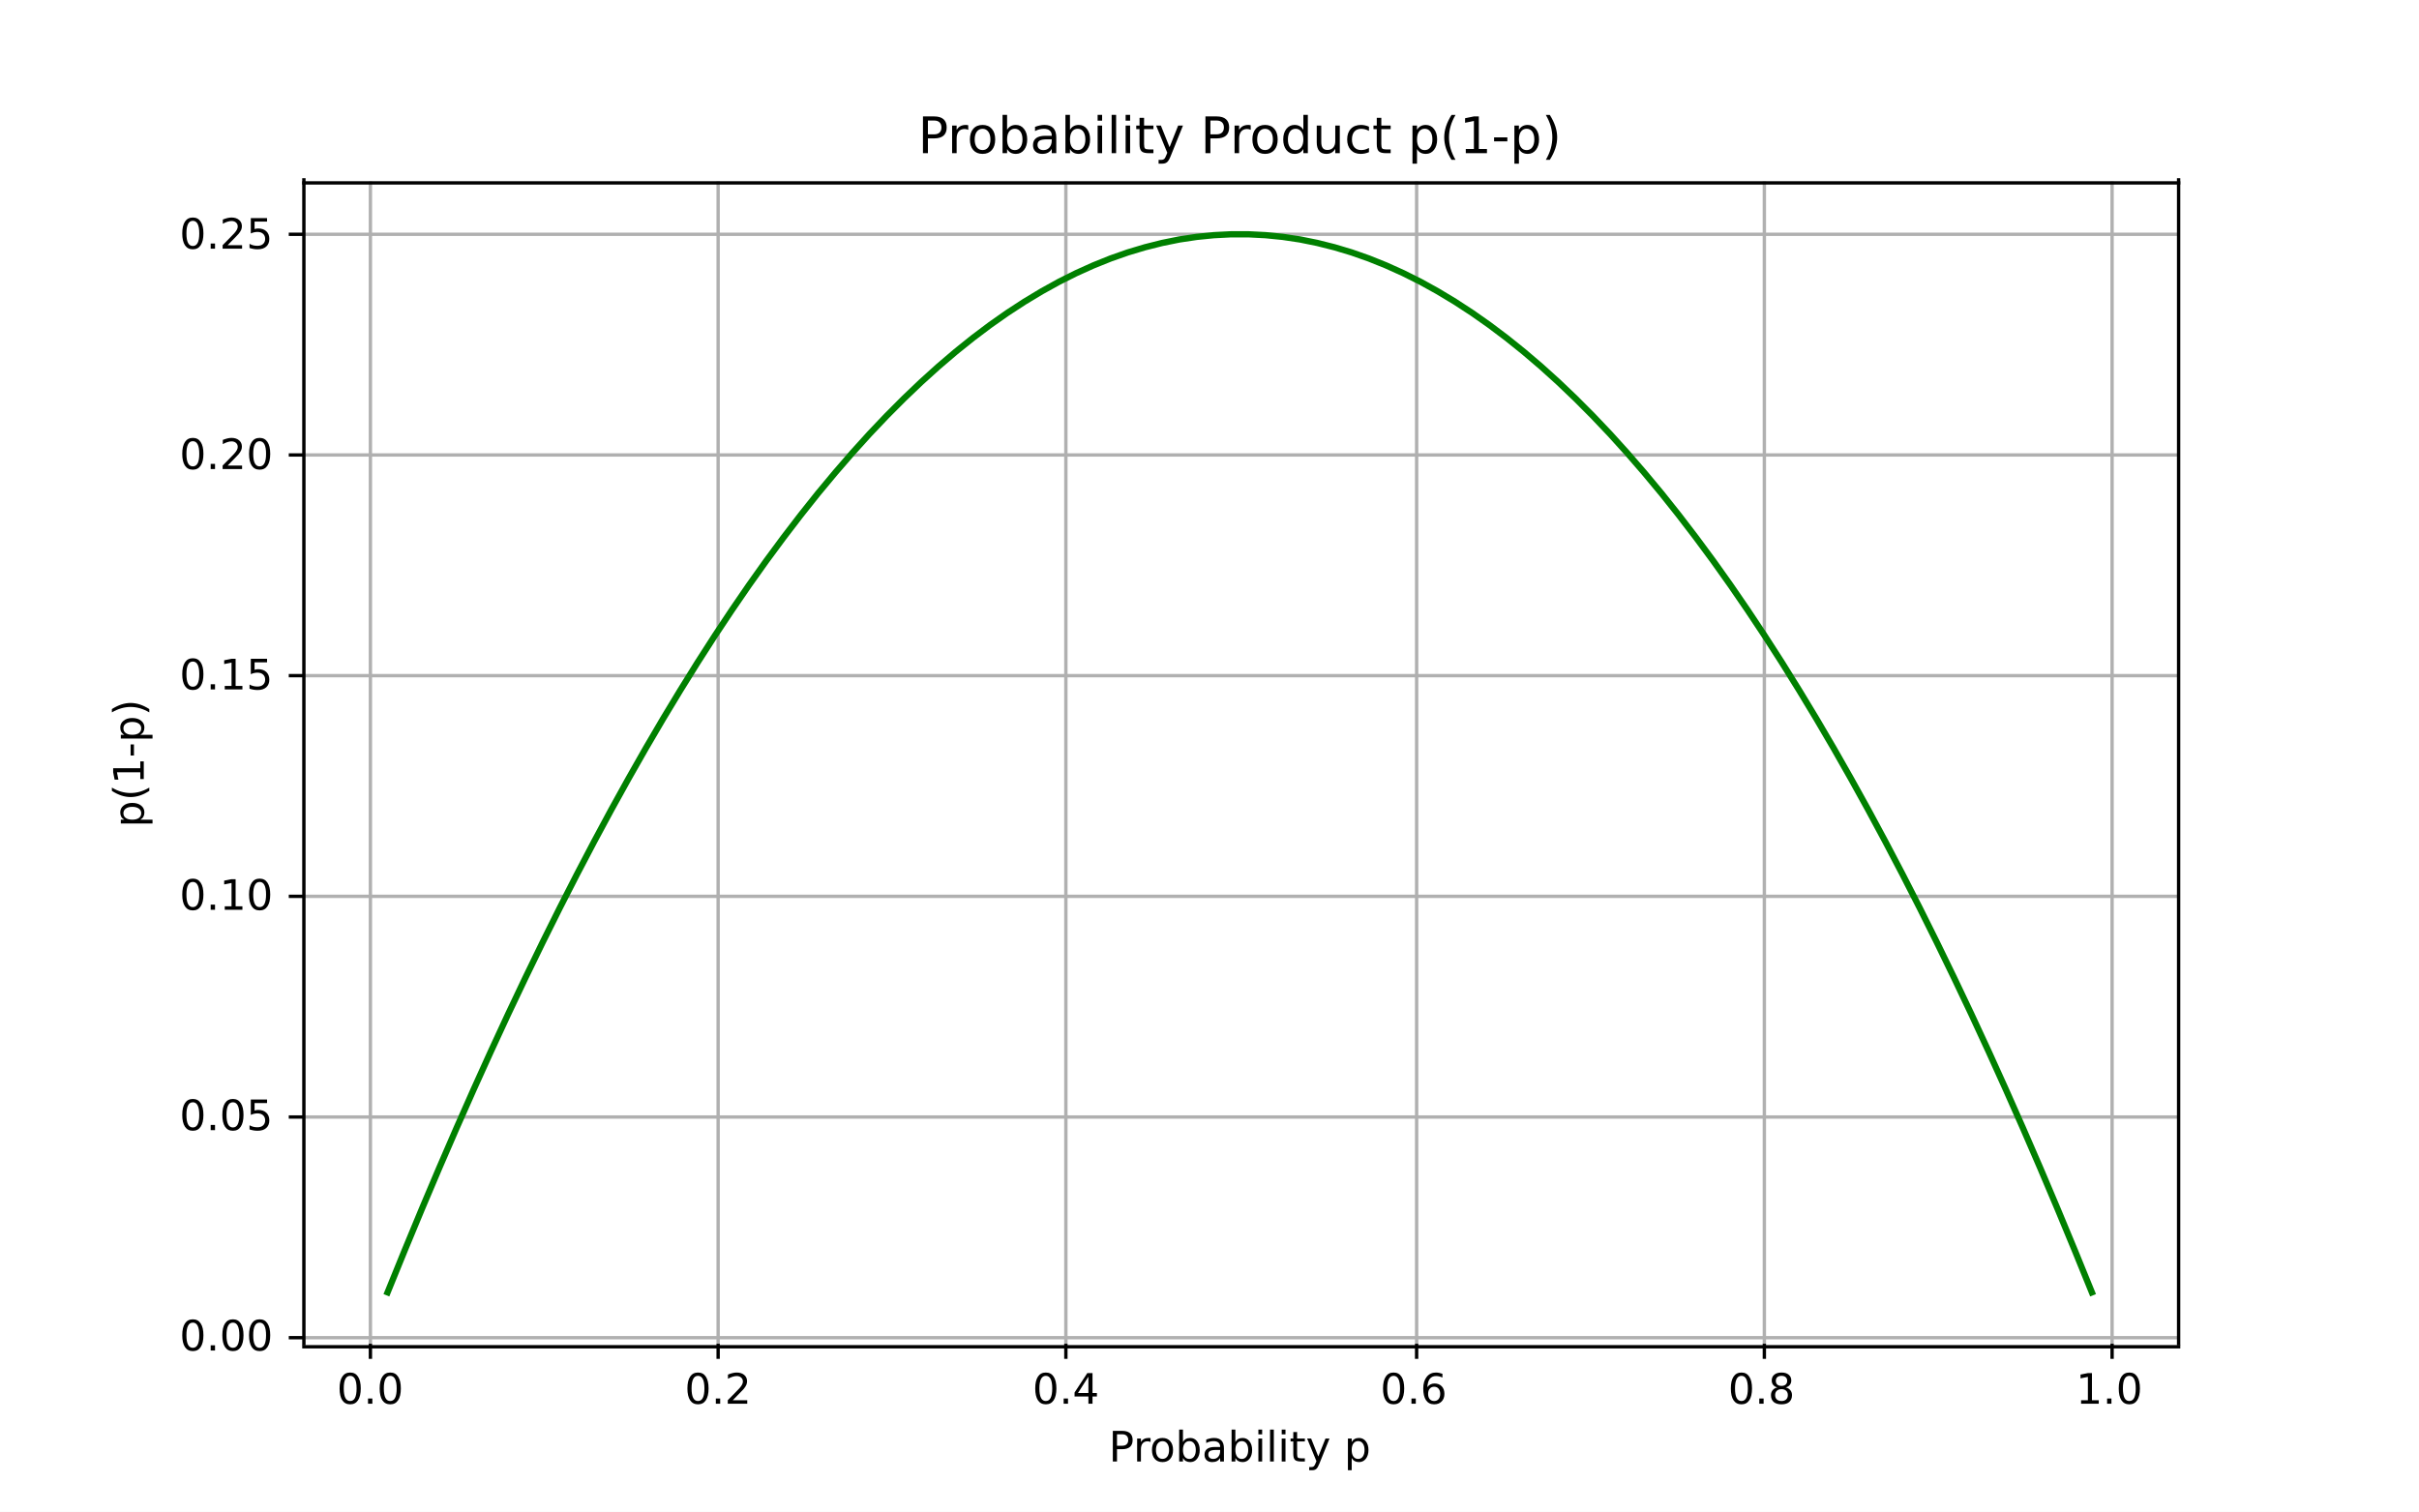
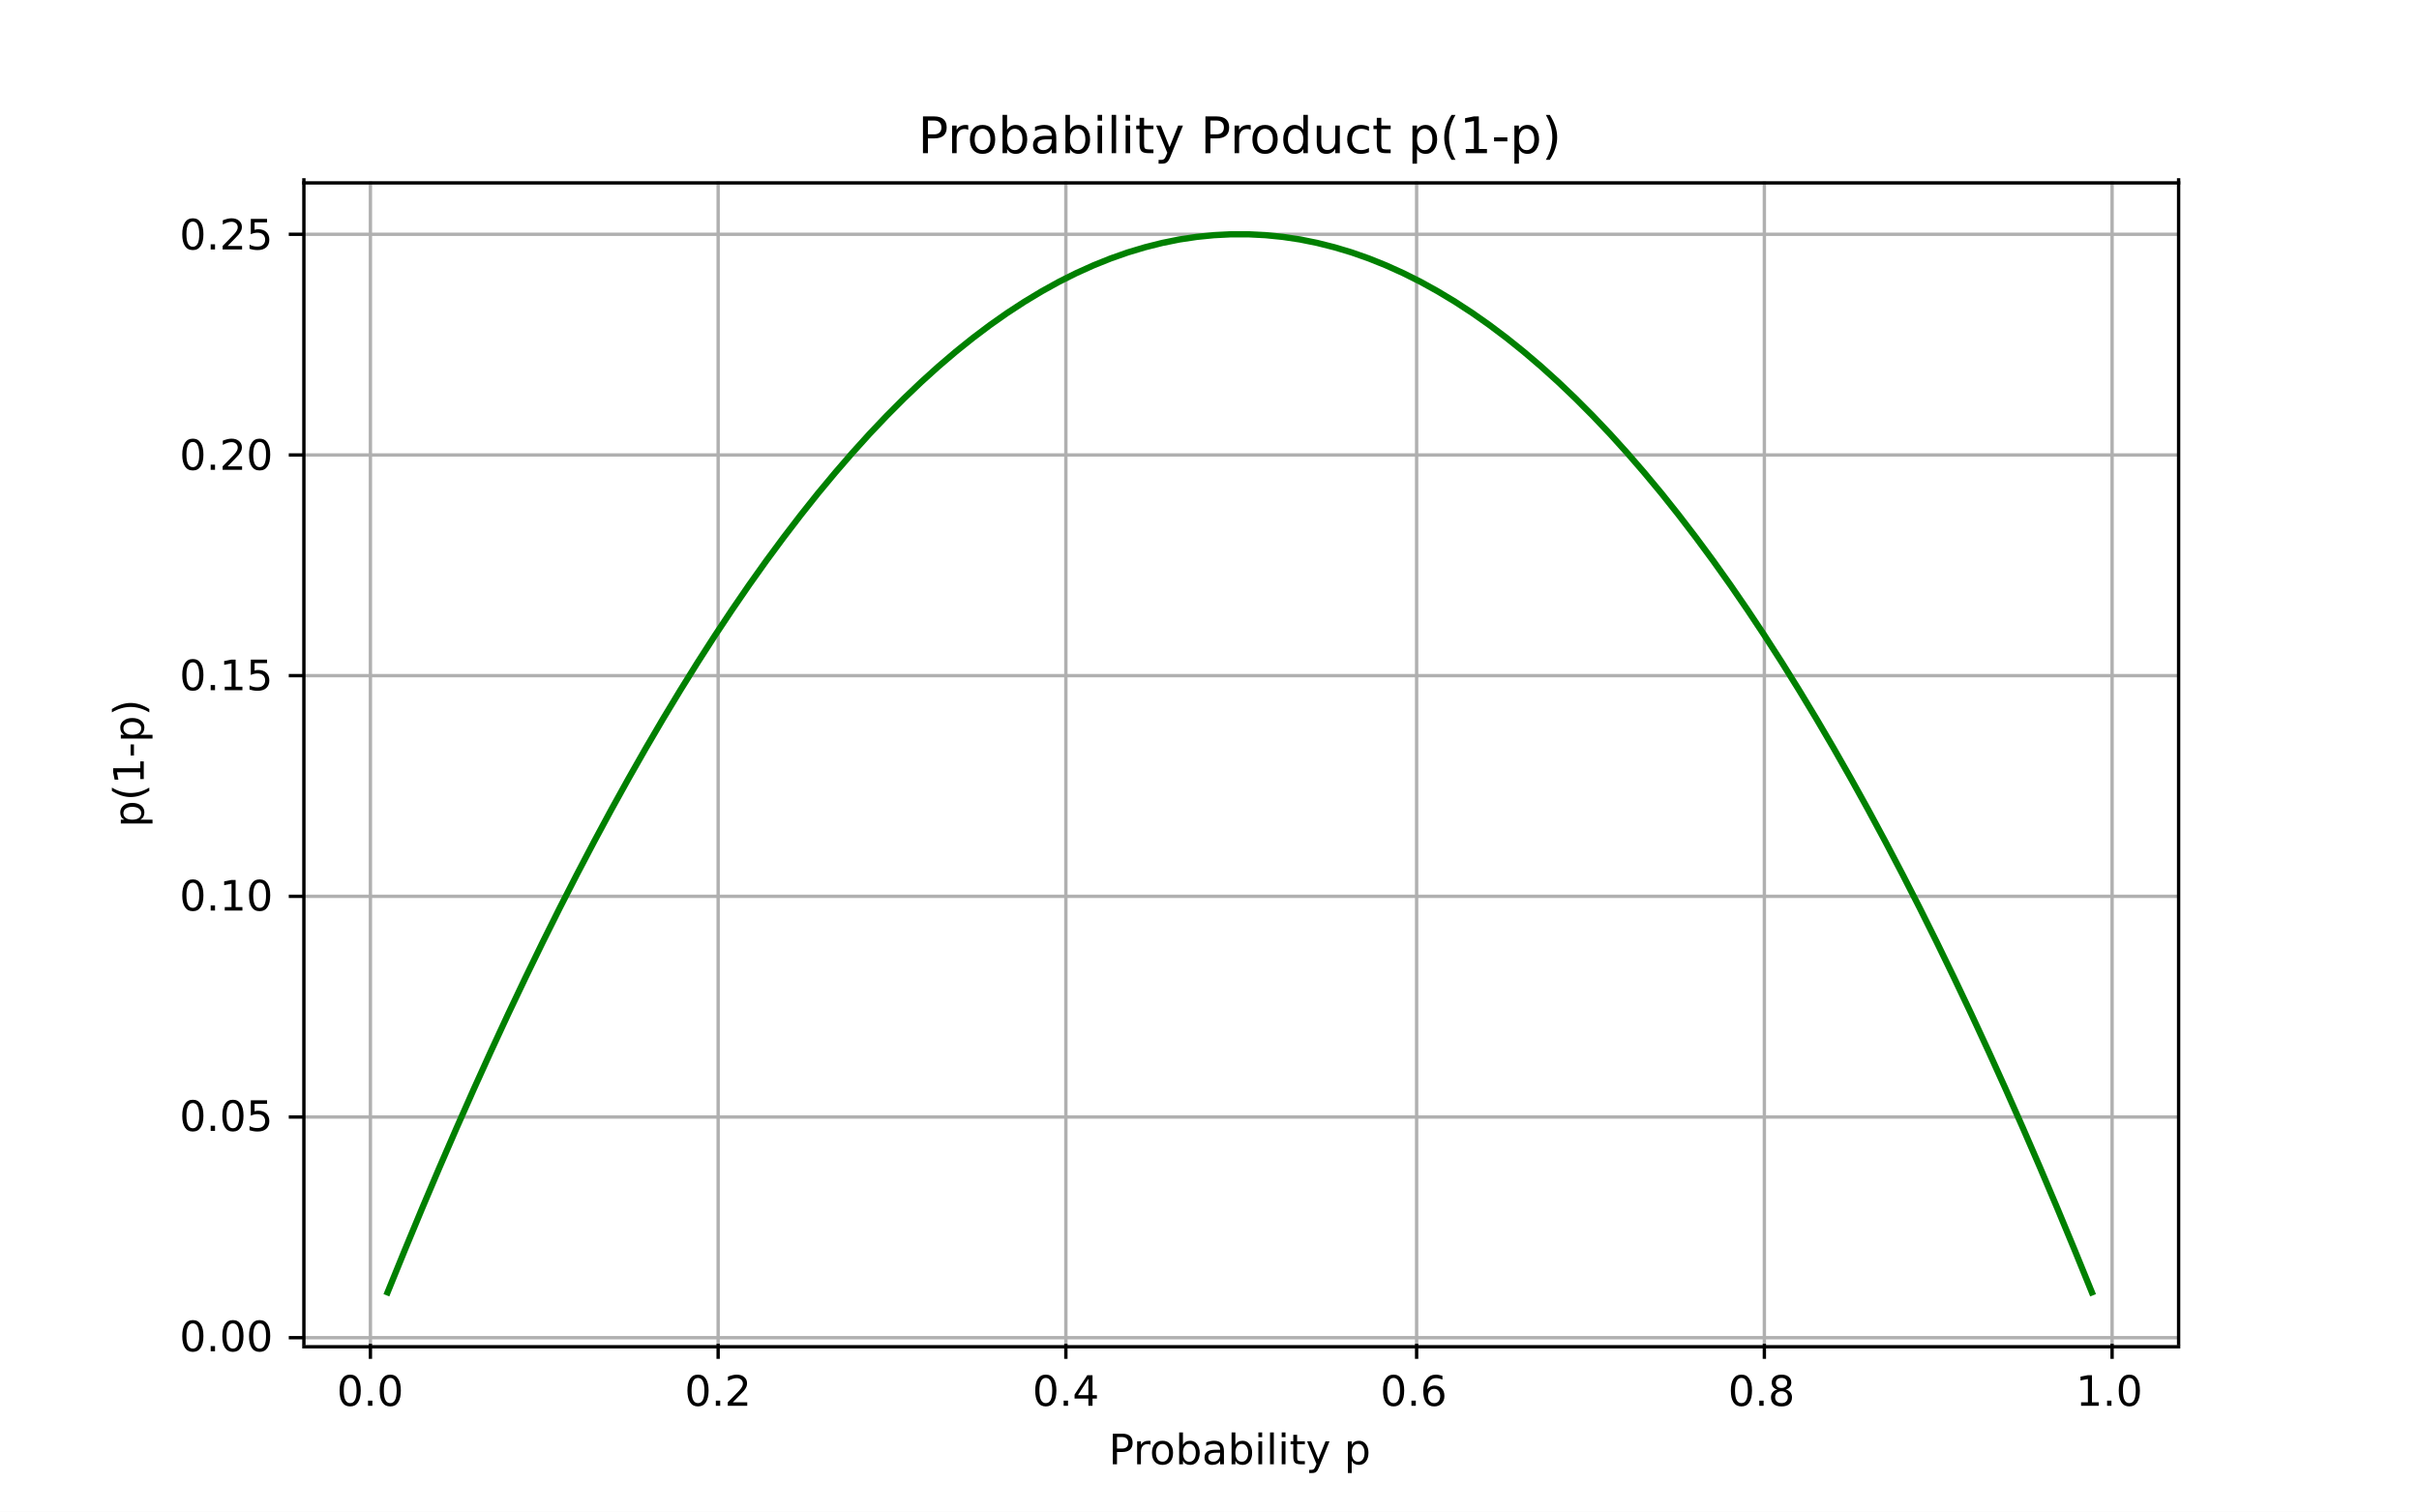
<svg xmlns="http://www.w3.org/2000/svg" width="800" height="500" viewBox="0 0 800 500">
  <defs>
    <clipPath id="clip-1">
      <rect x="100.00" y="55.00" width="620.00" height="385.00" />
    </clipPath>
  </defs>
  <g transform="translate(0,500) scale(1,-1)">
    <rect width="800" height="500" fill="white" />
    <path d="M 0.00 0.00 L 800.00 0.00 L 800.00 500.00 L 0.00 500.00 Z " fill="#FFFFFF" fill-opacity="1.00" stroke="#FFFFFF" stroke-opacity="1.00" stroke-width="0.00" stroke-linecap="butt" stroke-linejoin="miter" />
    <path d="M 100.00 55.00 L 720.00 55.00 L 720.00 440.00 L 100.00 440.00 Z " fill="#FFFFFF" fill-opacity="1.00" stroke="none" stroke-opacity="0.00" stroke-width="0.00" stroke-linecap="butt" stroke-linejoin="miter" />
    <path d="M 122.50 55.50 L 122.50 440.50 " fill="none" fill-opacity="0.00" stroke="#B0B0B0" stroke-opacity="1.00" stroke-width="1.11" stroke-linecap="butt" stroke-linejoin="miter" clip-path="url(#clip-1)" />
    <path d="M 237.50 55.50 L 237.50 440.50 " fill="none" fill-opacity="0.00" stroke="#B0B0B0" stroke-opacity="1.00" stroke-width="1.11" stroke-linecap="butt" stroke-linejoin="miter" clip-path="url(#clip-1)" />
    <path d="M 352.50 55.50 L 352.50 440.50 " fill="none" fill-opacity="0.00" stroke="#B0B0B0" stroke-opacity="1.00" stroke-width="1.11" stroke-linecap="butt" stroke-linejoin="miter" clip-path="url(#clip-1)" />
    <path d="M 468.50 55.50 L 468.50 440.50 " fill="none" fill-opacity="0.00" stroke="#B0B0B0" stroke-opacity="1.00" stroke-width="1.11" stroke-linecap="butt" stroke-linejoin="miter" clip-path="url(#clip-1)" />
    <path d="M 583.50 55.50 L 583.50 440.50 " fill="none" fill-opacity="0.00" stroke="#B0B0B0" stroke-opacity="1.00" stroke-width="1.11" stroke-linecap="butt" stroke-linejoin="miter" clip-path="url(#clip-1)" />
    <path d="M 698.50 55.50 L 698.50 440.50 " fill="none" fill-opacity="0.00" stroke="#B0B0B0" stroke-opacity="1.00" stroke-width="1.11" stroke-linecap="butt" stroke-linejoin="miter" clip-path="url(#clip-1)" />
    <path d="M 100.50 57.50 L 720.50 57.50 " fill="none" fill-opacity="0.00" stroke="#B0B0B0" stroke-opacity="1.00" stroke-width="1.11" stroke-linecap="butt" stroke-linejoin="miter" clip-path="url(#clip-1)" />
    <path d="M 100.50 130.50 L 720.50 130.50 " fill="none" fill-opacity="0.00" stroke="#B0B0B0" stroke-opacity="1.00" stroke-width="1.11" stroke-linecap="butt" stroke-linejoin="miter" clip-path="url(#clip-1)" />
    <path d="M 100.50 203.50 L 720.50 203.50 " fill="none" fill-opacity="0.00" stroke="#B0B0B0" stroke-opacity="1.00" stroke-width="1.11" stroke-linecap="butt" stroke-linejoin="miter" clip-path="url(#clip-1)" />
    <path d="M 100.50 276.50 L 720.50 276.50 " fill="none" fill-opacity="0.00" stroke="#B0B0B0" stroke-opacity="1.00" stroke-width="1.11" stroke-linecap="butt" stroke-linejoin="miter" clip-path="url(#clip-1)" />
    <path d="M 100.50 349.50 L 720.50 349.50 " fill="none" fill-opacity="0.00" stroke="#B0B0B0" stroke-opacity="1.00" stroke-width="1.11" stroke-linecap="butt" stroke-linejoin="miter" clip-path="url(#clip-1)" />
    <path d="M 100.50 422.50 L 720.50 422.50 " fill="none" fill-opacity="0.00" stroke="#B0B0B0" stroke-opacity="1.00" stroke-width="1.11" stroke-linecap="butt" stroke-linejoin="miter" clip-path="url(#clip-1)" />
    <path d="M 128.18 72.50 L 133.88 86.50 L 139.57 100.21 L 145.26 113.64 L 150.96 126.79 L 156.65 139.64 L 162.34 152.21 L 168.03 164.50 L 173.73 176.50 L 179.42 188.21 L 185.11 199.64 L 190.81 210.79 L 196.50 221.64 L 202.19 232.21 L 207.89 242.50 L 213.58 252.50 L 219.27 262.21 L 224.97 271.64 L 230.66 280.79 L 236.35 289.64 L 242.05 298.21 L 247.74 306.50 L 253.43 314.50 L 259.13 322.21 L 264.82 329.64 L 270.51 336.79 L 276.21 343.64 L 281.90 350.21 L 287.59 356.50 L 293.29 362.50 L 298.98 368.21 L 304.67 373.64 L 310.37 378.79 L 316.06 383.64 L 321.75 388.21 L 327.45 392.50 L 333.14 396.50 L 338.83 400.21 L 344.53 403.64 L 350.22 406.79 L 355.91 409.64 L 361.61 412.21 L 367.30 414.50 L 372.99 416.50 L 378.69 418.21 L 384.38 419.64 L 390.07 420.79 L 395.77 421.64 L 401.46 422.21 L 407.15 422.50 L 412.85 422.50 L 418.54 422.21 L 424.23 421.64 L 429.93 420.79 L 435.62 419.64 L 441.31 418.21 L 447.01 416.50 L 452.70 414.50 L 458.39 412.21 L 464.09 409.64 L 469.78 406.79 L 475.47 403.64 L 481.17 400.21 L 486.86 396.50 L 492.55 392.50 L 498.25 388.21 L 503.94 383.64 L 509.63 378.79 L 515.33 373.64 L 521.02 368.21 L 526.71 362.50 L 532.41 356.50 L 538.10 350.21 L 543.79 343.64 L 549.49 336.79 L 555.18 329.64 L 560.87 322.21 L 566.57 314.50 L 572.26 306.50 L 577.95 298.21 L 583.65 289.64 L 589.34 280.79 L 595.03 271.64 L 600.73 262.21 L 606.42 252.50 L 612.11 242.50 L 617.81 232.21 L 623.50 221.64 L 629.19 210.79 L 634.89 199.64 L 640.58 188.21 L 646.27 176.50 L 651.97 164.50 L 657.66 152.21 L 663.35 139.64 L 669.04 126.79 L 674.74 113.64 L 680.43 100.21 L 686.12 86.50 L 691.82 72.50 " fill="none" fill-opacity="0.00" stroke="#008000" stroke-opacity="1.00" stroke-width="2.08" stroke-linecap="square" stroke-linejoin="round" />
    <text font-family="DejaVu Sans" font-size="16.67" fill="#000000" fill-opacity="1.00" text-anchor="middle" transform="translate(410.00,449.33) scale(1,-1)">Probability Product p(1-p)</text>
    <path d="M 122.50 55.50 L 122.50 50.50 " fill="none" fill-opacity="0.00" stroke="#000000" stroke-opacity="1.00" stroke-width="1.11" stroke-linecap="butt" stroke-linejoin="miter" />
-     <text font-family="DejaVu Sans" font-size="13.89" fill="#000000" fill-opacity="1.00" text-anchor="middle" dominant-baseline="text-before-edge" transform="translate(122.43,45.28) scale(1,-1)">0.0</text>
+     <text font-family="DejaVu Sans" font-size="13.89" fill="#000000" fill-opacity="1.00" text-anchor="middle" y="10.31" transform="translate(122.43,45.28) scale(1,-1)">0.0</text>
    <path d="M 237.50 55.50 L 237.50 50.50 " fill="none" fill-opacity="0.00" stroke="#000000" stroke-opacity="1.00" stroke-width="1.11" stroke-linecap="butt" stroke-linejoin="miter" />
-     <text font-family="DejaVu Sans" font-size="13.89" fill="#000000" fill-opacity="1.00" text-anchor="middle" dominant-baseline="text-before-edge" transform="translate(237.46,45.28) scale(1,-1)">0.2</text>
+     <text font-family="DejaVu Sans" font-size="13.89" fill="#000000" fill-opacity="1.00" text-anchor="middle" y="10.31" transform="translate(237.46,45.28) scale(1,-1)">0.2</text>
    <path d="M 352.50 55.50 L 352.50 50.50 " fill="none" fill-opacity="0.00" stroke="#000000" stroke-opacity="1.00" stroke-width="1.11" stroke-linecap="butt" stroke-linejoin="miter" />
-     <text font-family="DejaVu Sans" font-size="13.89" fill="#000000" fill-opacity="1.00" text-anchor="middle" dominant-baseline="text-before-edge" transform="translate(352.49,45.28) scale(1,-1)">0.4</text>
+     <text font-family="DejaVu Sans" font-size="13.89" fill="#000000" fill-opacity="1.00" text-anchor="middle" y="10.31" transform="translate(352.49,45.28) scale(1,-1)">0.4</text>
    <path d="M 468.50 55.50 L 468.50 50.50 " fill="none" fill-opacity="0.00" stroke="#000000" stroke-opacity="1.00" stroke-width="1.11" stroke-linecap="butt" stroke-linejoin="miter" />
-     <text font-family="DejaVu Sans" font-size="13.89" fill="#000000" fill-opacity="1.00" text-anchor="middle" dominant-baseline="text-before-edge" transform="translate(467.51,45.28) scale(1,-1)">0.6</text>
+     <text font-family="DejaVu Sans" font-size="13.89" fill="#000000" fill-opacity="1.00" text-anchor="middle" y="10.31" transform="translate(467.51,45.28) scale(1,-1)">0.6</text>
    <path d="M 583.50 55.50 L 583.50 50.50 " fill="none" fill-opacity="0.00" stroke="#000000" stroke-opacity="1.00" stroke-width="1.11" stroke-linecap="butt" stroke-linejoin="miter" />
-     <text font-family="DejaVu Sans" font-size="13.89" fill="#000000" fill-opacity="1.00" text-anchor="middle" dominant-baseline="text-before-edge" transform="translate(582.54,45.28) scale(1,-1)">0.8</text>
+     <text font-family="DejaVu Sans" font-size="13.89" fill="#000000" fill-opacity="1.00" text-anchor="middle" y="10.31" transform="translate(582.54,45.28) scale(1,-1)">0.8</text>
    <path d="M 698.50 55.50 L 698.50 50.50 " fill="none" fill-opacity="0.00" stroke="#000000" stroke-opacity="1.00" stroke-width="1.11" stroke-linecap="butt" stroke-linejoin="miter" />
-     <text font-family="DejaVu Sans" font-size="13.89" fill="#000000" fill-opacity="1.00" text-anchor="middle" dominant-baseline="text-before-edge" transform="translate(697.57,45.28) scale(1,-1)">1.0</text>
-     <text font-family="DejaVu Sans" font-size="13.89" fill="#000000" fill-opacity="1.00" text-anchor="middle" dominant-baseline="text-before-edge" transform="translate(410.00,26.17) scale(1,-1)">Probability p</text>
+     <text font-family="DejaVu Sans" font-size="13.89" fill="#000000" fill-opacity="1.00" text-anchor="middle" y="10.31" transform="translate(697.57,45.28) scale(1,-1)">1.0</text>
+     <text font-family="DejaVu Sans" font-size="13.89" fill="#000000" fill-opacity="1.00" text-anchor="middle" y="10.55" transform="translate(410.00,26.17) scale(1,-1)">Probability p</text>
    <path d="M 100.50 57.50 L 95.50 57.50 " fill="none" fill-opacity="0.00" stroke="#000000" stroke-opacity="1.00" stroke-width="1.11" stroke-linecap="butt" stroke-linejoin="miter" />
-     <text font-family="DejaVu Sans" font-size="13.89" fill="#000000" fill-opacity="1.00" text-anchor="end" dominant-baseline="central" transform="translate(90.28,58.07) scale(1,-1)">0.00</text>
+     <text font-family="DejaVu Sans" font-size="13.89" fill="#000000" fill-opacity="1.00" text-anchor="end" y="5.06" transform="translate(90.28,58.07) scale(1,-1)">0.00</text>
    <path d="M 100.50 130.50 L 95.50 130.50 " fill="none" fill-opacity="0.00" stroke="#000000" stroke-opacity="1.00" stroke-width="1.11" stroke-linecap="butt" stroke-linejoin="miter" />
-     <text font-family="DejaVu Sans" font-size="13.89" fill="#000000" fill-opacity="1.00" text-anchor="end" dominant-baseline="central" transform="translate(90.28,130.96) scale(1,-1)">0.05</text>
+     <text font-family="DejaVu Sans" font-size="13.89" fill="#000000" fill-opacity="1.00" text-anchor="end" y="5.06" transform="translate(90.28,130.96) scale(1,-1)">0.05</text>
    <path d="M 100.50 203.50 L 95.50 203.50 " fill="none" fill-opacity="0.00" stroke="#000000" stroke-opacity="1.00" stroke-width="1.11" stroke-linecap="butt" stroke-linejoin="miter" />
-     <text font-family="DejaVu Sans" font-size="13.89" fill="#000000" fill-opacity="1.00" text-anchor="end" dominant-baseline="central" transform="translate(90.28,203.85) scale(1,-1)">0.10</text>
+     <text font-family="DejaVu Sans" font-size="13.89" fill="#000000" fill-opacity="1.00" text-anchor="end" y="5.06" transform="translate(90.28,203.85) scale(1,-1)">0.10</text>
    <path d="M 100.50 276.50 L 95.50 276.50 " fill="none" fill-opacity="0.00" stroke="#000000" stroke-opacity="1.00" stroke-width="1.11" stroke-linecap="butt" stroke-linejoin="miter" />
-     <text font-family="DejaVu Sans" font-size="13.89" fill="#000000" fill-opacity="1.00" text-anchor="end" dominant-baseline="central" transform="translate(90.28,276.75) scale(1,-1)">0.15</text>
+     <text font-family="DejaVu Sans" font-size="13.89" fill="#000000" fill-opacity="1.00" text-anchor="end" y="5.06" transform="translate(90.28,276.75) scale(1,-1)">0.15</text>
    <path d="M 100.50 349.50 L 95.50 349.50 " fill="none" fill-opacity="0.00" stroke="#000000" stroke-opacity="1.00" stroke-width="1.11" stroke-linecap="butt" stroke-linejoin="miter" />
-     <text font-family="DejaVu Sans" font-size="13.89" fill="#000000" fill-opacity="1.00" text-anchor="end" dominant-baseline="central" transform="translate(90.28,349.64) scale(1,-1)">0.20</text>
+     <text font-family="DejaVu Sans" font-size="13.89" fill="#000000" fill-opacity="1.00" text-anchor="end" y="5.06" transform="translate(90.28,349.64) scale(1,-1)">0.20</text>
    <path d="M 100.50 422.50 L 95.50 422.50 " fill="none" fill-opacity="0.00" stroke="#000000" stroke-opacity="1.00" stroke-width="1.11" stroke-linecap="butt" stroke-linejoin="miter" />
-     <text font-family="DejaVu Sans" font-size="13.89" fill="#000000" fill-opacity="1.00" text-anchor="end" dominant-baseline="central" transform="translate(90.28,422.54) scale(1,-1)">0.25</text>
+     <text font-family="DejaVu Sans" font-size="13.89" fill="#000000" fill-opacity="1.00" text-anchor="end" y="5.06" transform="translate(90.28,422.54) scale(1,-1)">0.25</text>
    <text font-family="DejaVu Sans" font-size="13.89" fill="#000000" fill-opacity="1.00" text-anchor="middle" transform="translate(47.55,247.50) rotate(90.00) scale(1,-1)">p(1-p)</text>
    <path d="M 100.50 55.50 L 100.50 440.50 " fill="none" fill-opacity="0.00" stroke="#000000" stroke-opacity="1.00" stroke-width="1.11" stroke-linecap="square" stroke-linejoin="miter" />
    <path d="M 720.50 55.50 L 720.50 440.50 " fill="none" fill-opacity="0.00" stroke="#000000" stroke-opacity="1.00" stroke-width="1.11" stroke-linecap="square" stroke-linejoin="miter" />
    <path d="M 100.50 54.50 L 720.50 54.50 " fill="none" fill-opacity="0.00" stroke="#000000" stroke-opacity="1.00" stroke-width="1.11" stroke-linecap="square" stroke-linejoin="miter" />
    <path d="M 100.50 439.50 L 720.50 439.50 " fill="none" fill-opacity="0.00" stroke="#000000" stroke-opacity="1.00" stroke-width="1.11" stroke-linecap="square" stroke-linejoin="miter" />
  </g>
</svg>
